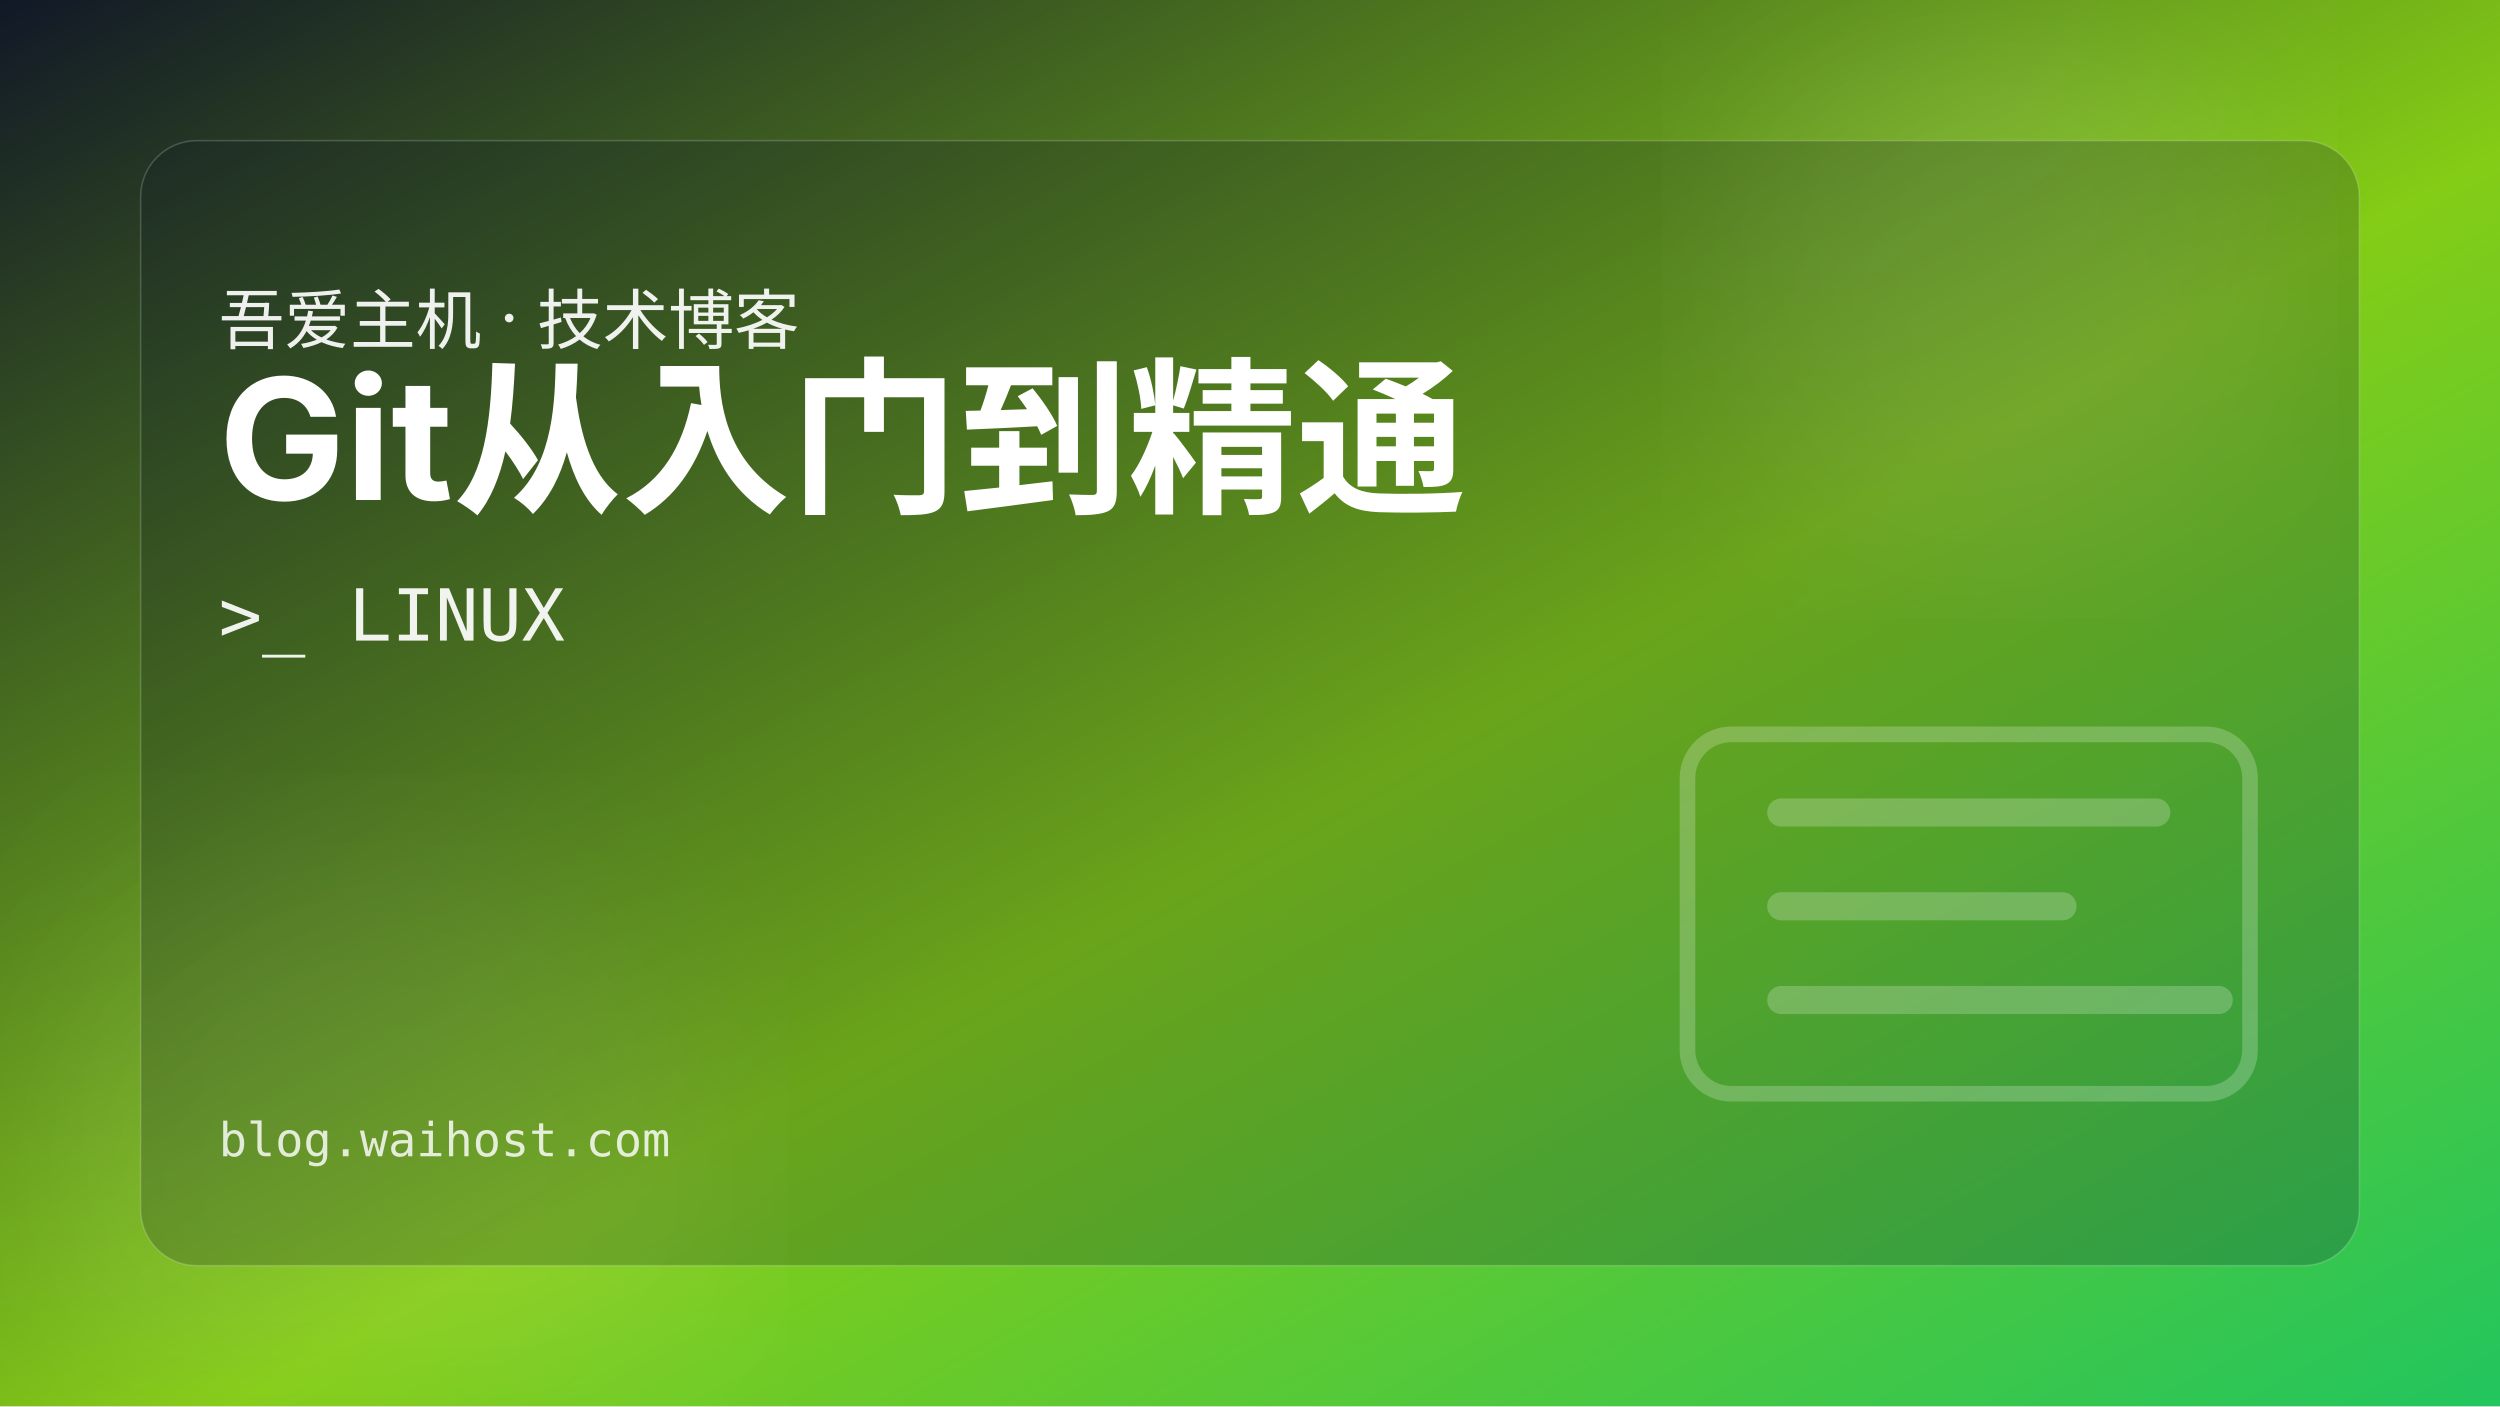
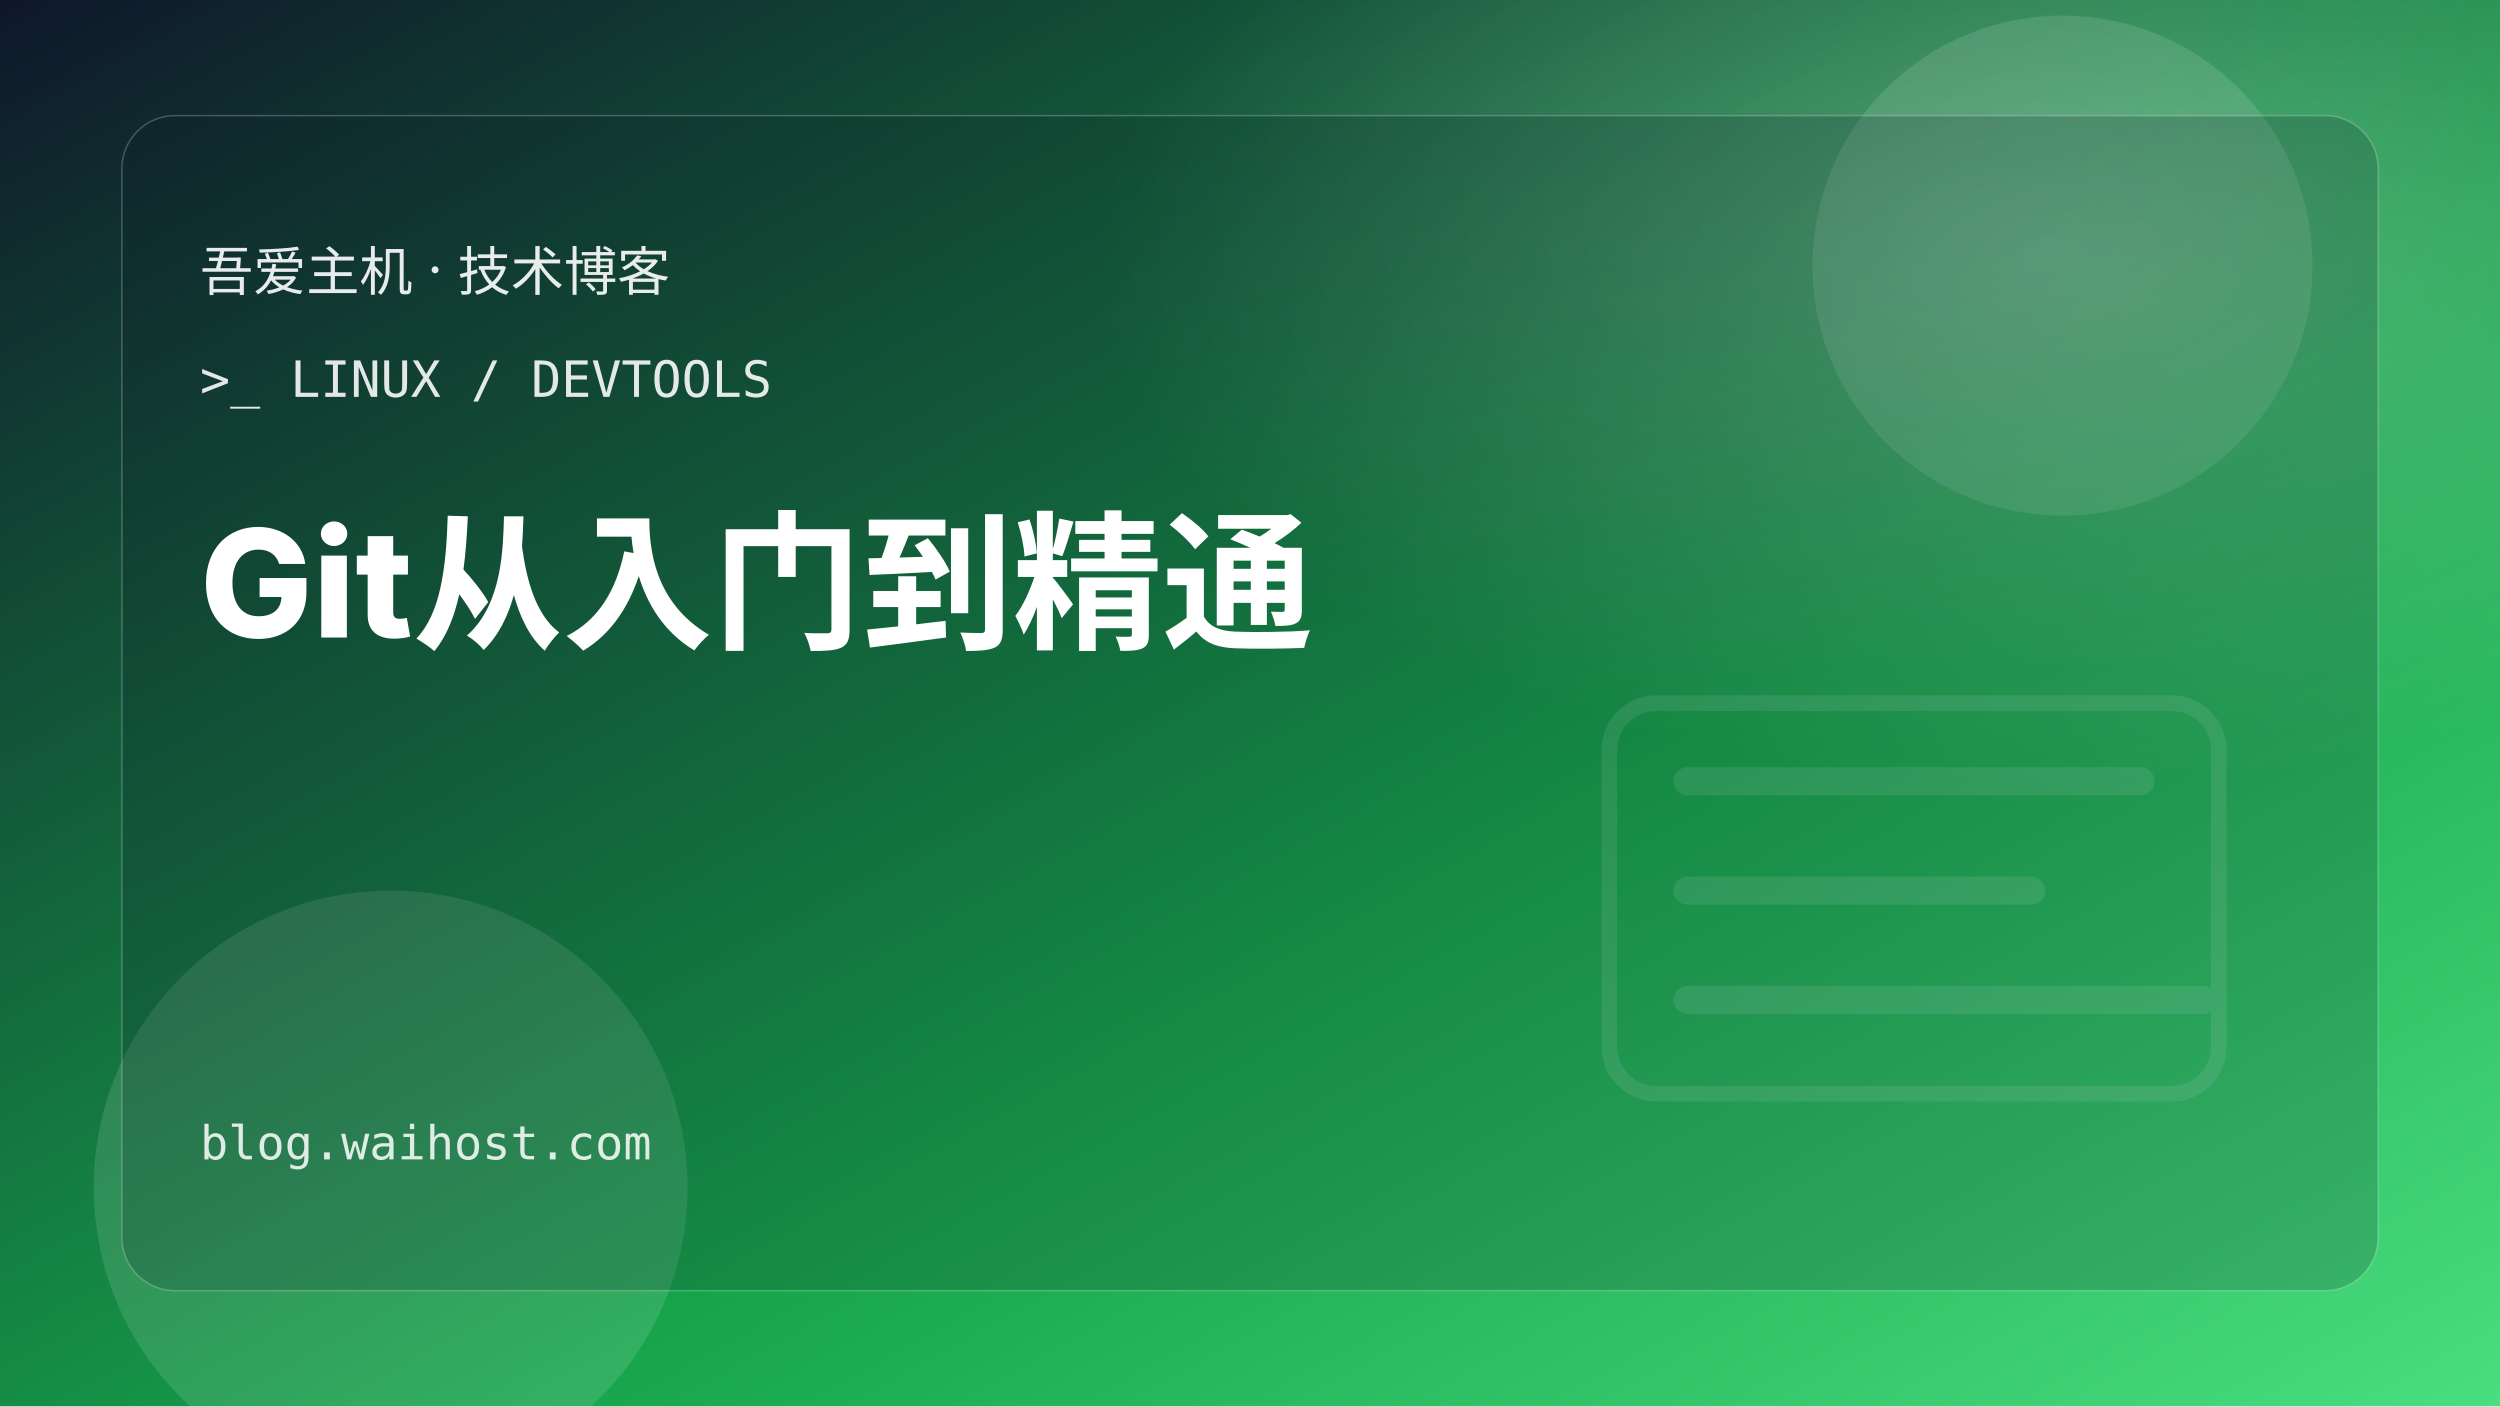
<svg xmlns="http://www.w3.org/2000/svg" width="1600" height="900" viewBox="0 0 1600 900" role="img" aria-label="Git从入门到精通：完整命令与工作流教程">
  <defs>
    <linearGradient id="g" x1="0" y1="0" x2="1" y2="1">
-       <stop offset="0%" stop-color="#111827" />
-       <stop offset="55%" stop-color="#84cc16" />
-       <stop offset="100%" stop-color="#22c55e" />
+       <stop offset="0%" stop-color="#0f172a" />
+       <stop offset="60%" stop-color="#16a34a" />
+       <stop offset="100%" stop-color="#4ade80" />
    </linearGradient>
-     <filter id="blur">
-       <feGaussianBlur stdDeviation="60" />
-     </filter>
+     <radialGradient id="shine" cx="82%" cy="18%" r="38%">
+       <stop offset="0%" stop-color="rgba(255,255,255,.28)" />
+       <stop offset="100%" stop-color="rgba(255,255,255,0)" />
+     </radialGradient>
  </defs>
  <rect width="1600" height="900" fill="url(#g)" />
-   <circle cx="1280" cy="180" r="180" fill="rgba(255,255,255,.10)" filter="url(#blur)" />
-   <circle cx="240" cy="760" r="220" fill="rgba(255,255,255,.08)" filter="url(#blur)" />
-   <rect x="90" y="90" width="1420" height="720" rx="36" fill="rgba(15,23,42,.22)" stroke="rgba(255,255,255,.18)" />
-   <text x="140" y="220" font-size="42" font-family="Inter, Arial, sans-serif" fill="white" opacity=".92">吾爱主机 · 技术博客</text>
-   <text x="140" y="320" font-size="108" font-weight="700" font-family="Inter, 'PingFang SC', 'Microsoft YaHei', sans-serif" fill="white">Git从入门到精通</text>
-   <text x="140" y="410" font-size="46" font-family="JetBrains Mono, Consolas, monospace" fill="rgba(255,255,255,.92)">&gt;_ LINUX</text>
-   <g opacity=".22" stroke="white" fill="none">
-     <path d="M1140 520h240M1140 580h180M1140 640h280" stroke-width="18" stroke-linecap="round" />
-     <rect x="1080" y="470" width="360" height="230" rx="28" stroke-width="10" />
+   <rect width="1600" height="900" fill="url(#shine)" />
+   <g opacity=".12">
+     <circle cx="1320" cy="170" r="160" fill="#fff" />
+     <circle cx="250" cy="760" r="190" fill="#fff" />
+     <path d="M1080 500h290M1080 570h220M1080 640h330" stroke="#fff" stroke-width="18" stroke-linecap="round" />
+     <rect x="1030" y="450" width="390" height="250" rx="30" stroke="#fff" stroke-width="10" fill="none" />
  </g>
-   <text x="140" y="740" font-size="30" font-family="JetBrains Mono, Consolas, monospace" fill="rgba(255,255,255,.82)">blog.waihost.com</text>
+   <rect x="78" y="74" width="1444" height="752" rx="34" fill="rgba(15,23,42,.18)" stroke="rgba(255,255,255,.22)" />
+   <text x="128" y="186" font-size="34" font-family="Inter,Arial,sans-serif" fill="rgba(255,255,255,.9)">吾爱主机 · 技术博客</text>
+   <text x="128" y="254" font-size="32" font-family="JetBrains Mono,Consolas,monospace" fill="rgba(255,255,255,.88)">&gt;_ LINUX / DEVTOOLS</text>
+   <text x="128" y="408" font-size="96" font-weight="800" font-family="Inter,'PingFang SC','Microsoft YaHei',sans-serif" fill="#fff">Git从入门到精通</text>
+   <text x="128" y="742" font-size="30" font-family="JetBrains Mono,Consolas,monospace" fill="rgba(255,255,255,.85)">blog.waihost.com</text>
</svg>
